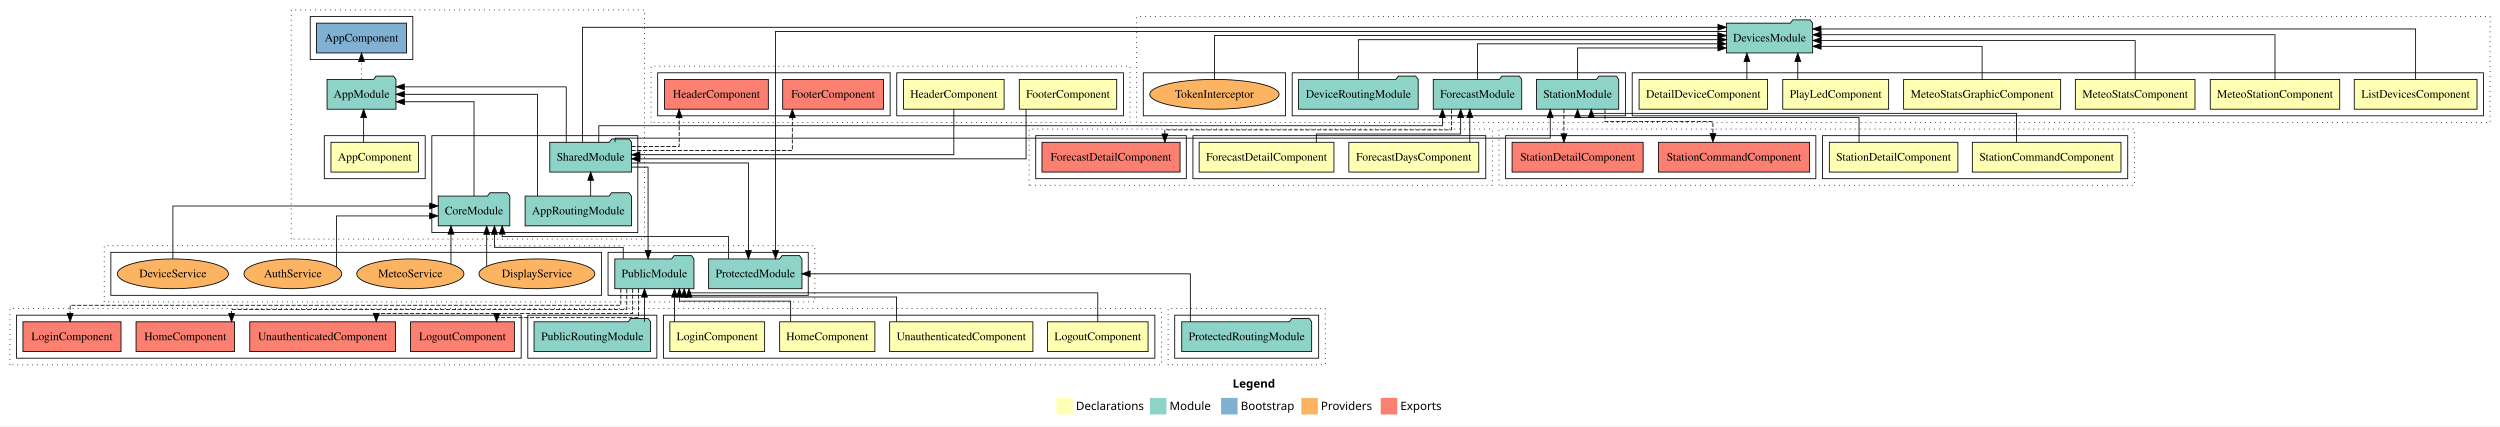
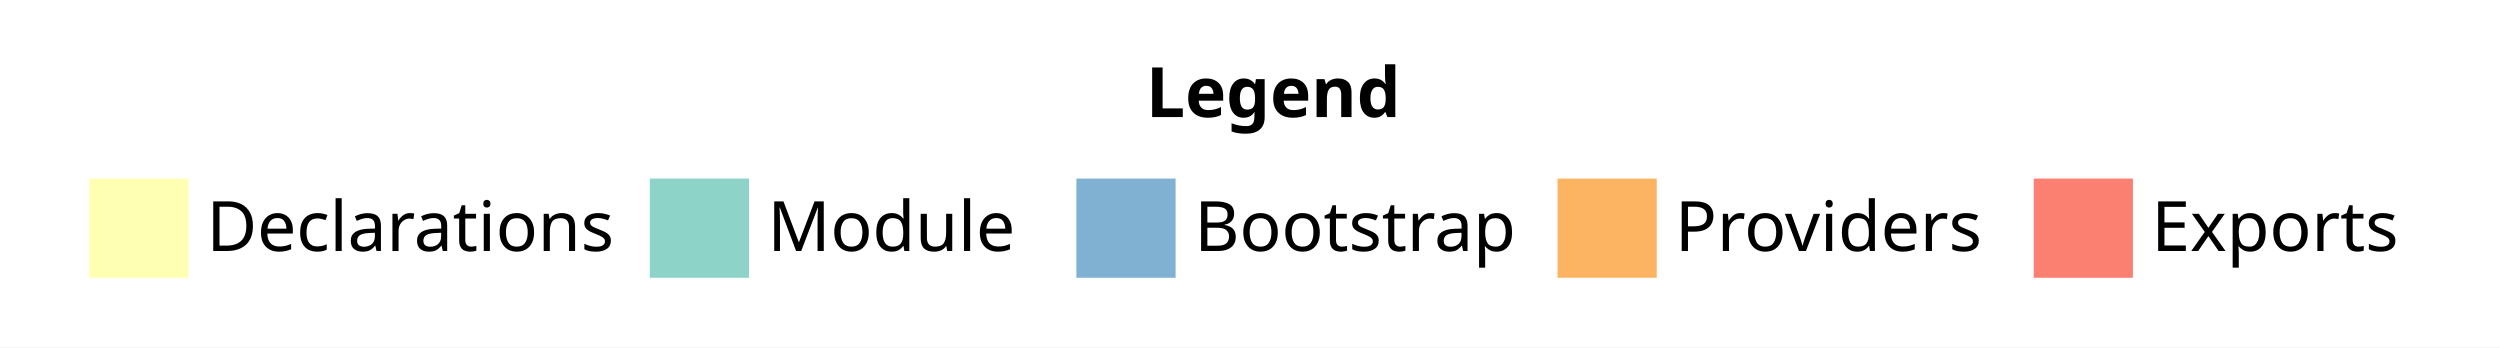
- <svg xmlns="http://www.w3.org/2000/svg" width="3022pt" height="515pt" viewBox="0.00 0.00 3022.00 515.00">
-   <g id="graph0" class="graph" transform="scale(1 1) rotate(0) translate(4 511)">
-     <polygon fill="#ffffff" stroke="transparent" points="-4,4 -4,-511 3018,-511 3018,4 -4,4" />
-     <text text-anchor="start" x="1486.009" y="-42.4" font-family="sans-serif" font-weight="bold" font-size="14.00" fill="#000000">Legend</text>
-     <polygon fill="#ffffb3" stroke="transparent" points="1273,-10 1273,-30 1293,-30 1293,-10 1273,-10" />
-     <text text-anchor="start" x="1296.629" y="-15.4" font-family="sans-serif" font-size="14.00" fill="#000000">  Declarations</text>
-     <polygon fill="#8dd3c7" stroke="transparent" points="1386,-10 1386,-30 1406,-30 1406,-10 1386,-10" />
-     <text text-anchor="start" x="1409.725" y="-15.4" font-family="sans-serif" font-size="14.00" fill="#000000">  Module</text>
-     <polygon fill="#80b1d3" stroke="transparent" points="1472,-10 1472,-30 1492,-30 1492,-10 1472,-10" />
-     <text text-anchor="start" x="1495.781" y="-15.4" font-family="sans-serif" font-size="14.00" fill="#000000">  Bootstrap</text>
-     <polygon fill="#fdb462" stroke="transparent" points="1569,-10 1569,-30 1589,-30 1589,-10 1569,-10" />
-     <text text-anchor="start" x="1592.673" y="-15.4" font-family="sans-serif" font-size="14.00" fill="#000000">  Providers</text>
-     <polygon fill="#fb8072" stroke="transparent" points="1665,-10 1665,-30 1685,-30 1685,-10 1665,-10" />
-     <text text-anchor="start" x="1688.726" y="-15.4" font-family="sans-serif" font-size="14.00" fill="#000000">  Exports</text>
-     <g id="clust1" class="cluster">
-       <polygon fill="none" stroke="#000000" stroke-dasharray="1,5" points="348,-222 348,-499 775,-499 775,-222 348,-222" />
-     </g>
-     <g id="clust2" class="cluster">
-       <polygon fill="none" stroke="#000000" points="388,-295 388,-347 510,-347 510,-295 388,-295" />
-     </g>
-     <g id="clust4" class="cluster">
-       <polygon fill="none" stroke="#000000" points="518,-230 518,-347 767,-347 767,-230 518,-230" />
-     </g>
-     <g id="clust6" class="cluster">
-       <polygon fill="none" stroke="#000000" points="371,-439 371,-491 495,-491 495,-439 371,-439" />
-     </g>
-     <g id="clust14" class="cluster">
-       <polygon fill="none" stroke="#000000" stroke-dasharray="1,5" points="122,-146 122,-214 981,-214 981,-146 122,-146" />
-     </g>
-     <g id="clust16" class="cluster">
-       <polygon fill="none" stroke="#000000" points="731,-154 731,-206 973,-206 973,-154 731,-154" />
-     </g>
-     <g id="clust19" class="cluster">
-       <polygon fill="none" stroke="#000000" points="130,-154 130,-206 723,-206 723,-154 130,-154" />
-     </g>
-     <g id="clust26" class="cluster">
-       <polygon fill="none" stroke="#000000" stroke-dasharray="1,5" points="1370,-363 1370,-491 3006,-491 3006,-363 1370,-363" />
-     </g>
-     <g id="clust27" class="cluster">
-       <polygon fill="none" stroke="#000000" points="1969,-371 1969,-423 2998,-423 2998,-371 1969,-371" />
-     </g>
-     <g id="clust34" class="cluster">
-       <polygon fill="none" stroke="#000000" points="1558,-371 1558,-423 1961,-423 1961,-371 1558,-371" />
-     </g>
-     <g id="clust37" class="cluster">
-       <polygon fill="none" stroke="#000000" points="1378,-371 1378,-423 1550,-423 1550,-371 1378,-371" />
-     </g>
-     <g id="clust38" class="cluster">
-       <polygon fill="none" stroke="#000000" stroke-dasharray="1,5" points="1240,-287 1240,-355 1800,-355 1800,-287 1240,-287" />
-     </g>
-     <g id="clust39" class="cluster">
-       <polygon fill="none" stroke="#000000" points="1438,-295 1438,-347 1792,-347 1792,-295 1438,-295" />
-     </g>
-     <g id="clust43" class="cluster">
-       <polygon fill="none" stroke="#000000" points="1248,-295 1248,-347 1430,-347 1430,-295 1248,-295" />
-     </g>
-     <g id="clust46" class="cluster">
-       <polygon fill="none" stroke="#000000" stroke-dasharray="1,5" points="1408,-70 1408,-138 1598,-138 1598,-70 1408,-70" />
-     </g>
-     <g id="clust48" class="cluster">
-       <polygon fill="none" stroke="#000000" points="1416,-78 1416,-130 1590,-130 1590,-78 1416,-78" />
-     </g>
-     <g id="clust58" class="cluster">
-       <polygon fill="none" stroke="#000000" stroke-dasharray="1,5" points="8,-70 8,-138 1400,-138 1400,-70 8,-70" />
-     </g>
-     <g id="clust59" class="cluster">
-       <polygon fill="none" stroke="#000000" points="798,-78 798,-130 1392,-130 1392,-78 798,-78" />
-     </g>
-     <g id="clust64" class="cluster">
-       <polygon fill="none" stroke="#000000" points="634,-78 634,-130 790,-130 790,-78 634,-78" />
-     </g>
-     <g id="clust65" class="cluster">
-       <polygon fill="none" stroke="#000000" points="16,-78 16,-130 626,-130 626,-78 16,-78" />
-     </g>
-     <g id="clust74" class="cluster">
-       <polygon fill="none" stroke="#000000" stroke-dasharray="1,5" points="783,-363 783,-431 1362,-431 1362,-363 783,-363" />
-     </g>
-     <g id="clust75" class="cluster">
-       <polygon fill="none" stroke="#000000" points="1080,-371 1080,-423 1354,-423 1354,-371 1080,-371" />
-     </g>
-     <g id="clust79" class="cluster">
-       <polygon fill="none" stroke="#000000" points="791,-371 791,-423 1072,-423 1072,-371 791,-371" />
-     </g>
-     <g id="clust82" class="cluster">
-       <polygon fill="none" stroke="#000000" stroke-dasharray="1,5" points="1808,-287 1808,-355 2576,-355 2576,-287 1808,-287" />
-     </g>
-     <g id="clust83" class="cluster">
-       <polygon fill="none" stroke="#000000" points="2199,-295 2199,-347 2568,-347 2568,-295 2199,-295" />
-     </g>
-     <g id="clust87" class="cluster">
-       <polygon fill="none" stroke="#000000" points="1816,-295 1816,-347 2191,-347 2191,-295 1816,-295" />
-     </g>
-     <g id="node1" class="node">
-       <polygon fill="#ffffb3" stroke="#000000" points="501.94,-339 396.06,-339 396.06,-303 501.94,-303 501.94,-339" />
-       <text text-anchor="middle" x="449" y="-316.8" font-family="Times,serif" font-size="14.00" fill="#000000">AppComponent</text>
-     </g>
-     <g id="node2" class="node">
-       <polygon fill="#8dd3c7" stroke="#000000" points="474.657,-415 471.657,-419 450.657,-419 447.657,-415 391.343,-415 391.343,-379 474.657,-379 474.657,-415" />
-       <text text-anchor="middle" x="433" y="-392.8" font-family="Times,serif" font-size="14.00" fill="#000000">AppModule</text>
-     </g>
-     <g id="edge1" class="edge">
-       <path fill="none" stroke="#000000" d="M435.554,-339.011C435.554,-339.011 435.554,-368.855 435.554,-368.855" />
-       <polygon fill="#000000" stroke="#000000" points="432.054,-368.855 435.554,-378.855 439.054,-368.855 432.054,-368.855" />
-     </g>
-     <g id="node6" class="node">
-       <polygon fill="#80b1d3" stroke="#000000" points="487.439,-483 378.561,-483 378.561,-447 487.439,-447 487.439,-483" />
-       <text text-anchor="middle" x="433" y="-460.8" font-family="Times,serif" font-size="14.00" fill="#000000">AppComponent </text>
-     </g>
-     <g id="edge5" class="edge">
-       <path fill="none" stroke="#000000" stroke-dasharray="1,5" d="M433,-415.223C433,-415.223 433,-436.727 433,-436.727" />
-       <polygon fill="#000000" stroke="#000000" points="429.5,-436.727 433,-446.727 436.5,-436.727 429.5,-436.727" />
-     </g>
-     <g id="node3" class="node">
-       <polygon fill="#8dd3c7" stroke="#000000" points="759.274,-274 756.274,-278 735.274,-278 732.274,-274 630.726,-274 630.726,-238 759.274,-238 759.274,-274" />
-       <text text-anchor="middle" x="695" y="-251.8" font-family="Times,serif" font-size="14.00" fill="#000000">AppRoutingModule</text>
-     </g>
-     <g id="edge2" class="edge">
-       <path fill="none" stroke="#000000" d="M645.701,-274.145C645.701,-312.226 645.701,-397 645.701,-397 645.701,-397 484.769,-397 484.769,-397" />
-       <polygon fill="#000000" stroke="#000000" points="484.769,-393.5 474.769,-397 484.769,-400.5 484.769,-393.5" />
-     </g>
-     <g id="node5" class="node">
-       <polygon fill="#8dd3c7" stroke="#000000" points="759.423,-339 756.423,-343 735.423,-343 732.423,-339 660.577,-339 660.577,-303 759.423,-303 759.423,-339" />
-       <text text-anchor="middle" x="710" y="-316.8" font-family="Times,serif" font-size="14.00" fill="#000000">SharedModule</text>
-     </g>
-     <g id="edge42" class="edge">
-       <path fill="none" stroke="#000000" d="M710,-274.106C710,-274.106 710,-292.991 710,-292.991" />
-       <polygon fill="#000000" stroke="#000000" points="706.5,-292.991 710,-302.991 713.5,-292.991 706.5,-292.991" />
-     </g>
-     <g id="node4" class="node">
-       <polygon fill="#8dd3c7" stroke="#000000" points="612.262,-274 609.262,-278 588.262,-278 585.262,-274 525.738,-274 525.738,-238 612.262,-238 612.262,-274" />
-       <text text-anchor="middle" x="569" y="-251.8" font-family="Times,serif" font-size="14.00" fill="#000000">CoreModule</text>
-     </g>
-     <g id="edge3" class="edge">
-       <path fill="none" stroke="#000000" d="M569,-274.077C569,-310.229 569,-388 569,-388 569,-388 484.914,-388 484.914,-388" />
-       <polygon fill="#000000" stroke="#000000" points="484.914,-384.5 474.914,-388 484.914,-391.5 484.914,-384.5" />
-     </g>
-     <g id="edge4" class="edge">
-       <path fill="none" stroke="#000000" d="M680.473,-339.026C680.473,-363.977 680.473,-406 680.473,-406 680.473,-406 484.701,-406 484.701,-406" />
-       <polygon fill="#000000" stroke="#000000" points="484.701,-402.5 474.701,-406 484.701,-409.5 484.701,-402.5" />
-     </g>
-     <g id="node7" class="node">
-       <polygon fill="#8dd3c7" stroke="#000000" points="965.419,-198 962.419,-202 941.419,-202 938.419,-198 852.581,-198 852.581,-162 965.419,-162 965.419,-198" />
-       <text text-anchor="middle" x="909" y="-175.8" font-family="Times,serif" font-size="14.00" fill="#000000">ProtectedModule</text>
-     </g>
-     <g id="edge29" class="edge">
-       <path fill="none" stroke="#000000" d="M759.601,-314C816.098,-314 900.678,-314 900.678,-314 900.678,-314 900.678,-208.072 900.678,-208.072" />
-       <polygon fill="#000000" stroke="#000000" points="904.178,-208.072 900.678,-198.072 897.178,-208.072 904.178,-208.072" />
-     </g>
-     <g id="node8" class="node">
-       <polygon fill="#8dd3c7" stroke="#000000" points="834.829,-198 831.829,-202 810.829,-202 807.829,-198 739.171,-198 739.171,-162 834.829,-162 834.829,-198" />
-       <text text-anchor="middle" x="787" y="-175.8" font-family="Times,serif" font-size="14.00" fill="#000000">PublicModule</text>
-     </g>
-     <g id="edge35" class="edge">
-       <path fill="none" stroke="#000000" d="M759.314,-309C770.616,-309 779.383,-309 779.383,-309 779.383,-309 779.383,-208.209 779.383,-208.209" />
-       <polygon fill="#000000" stroke="#000000" points="782.883,-208.209 779.383,-198.209 775.883,-208.209 782.883,-208.209" />
-     </g>
-     <g id="node19" class="node">
-       <polygon fill="#8dd3c7" stroke="#000000" points="2187.136,-483 2184.136,-487 2163.136,-487 2160.136,-483 2082.864,-483 2082.864,-447 2187.136,-447 2187.136,-483" />
-       <text text-anchor="middle" x="2135" y="-460.8" font-family="Times,serif" font-size="14.00" fill="#000000">DevicesModule</text>
-     </g>
-     <g id="edge20" class="edge">
-       <path fill="none" stroke="#000000" d="M700.158,-339.01C700.158,-380.249 700.158,-478 700.158,-478 700.158,-478 2072.659,-478 2072.659,-478" />
-       <polygon fill="#000000" stroke="#000000" points="2072.659,-481.5 2082.659,-478 2072.659,-474.5 2072.659,-481.5" />
-     </g>
-     <g id="node21" class="node">
-       <polygon fill="#8dd3c7" stroke="#000000" points="1835.472,-415 1832.472,-419 1811.472,-419 1808.472,-415 1728.528,-415 1728.528,-379 1835.472,-379 1835.472,-415" />
-       <text text-anchor="middle" x="1782" y="-392.8" font-family="Times,serif" font-size="14.00" fill="#000000">ForecastModule</text>
-     </g>
-     <g id="edge25" class="edge">
-       <path fill="none" stroke="#000000" d="M719.842,-339.11C719.842,-348.897 719.842,-359 719.842,-359 719.842,-359 1739.563,-359 1739.563,-359 1739.563,-359 1739.563,-368.89 1739.563,-368.89" />
-       <polygon fill="#000000" stroke="#000000" points="1736.063,-368.89 1739.563,-378.89 1743.063,-368.89 1736.063,-368.89" />
-     </g>
-     <g id="node22" class="node">
-       <polygon fill="#8dd3c7" stroke="#000000" points="1952.719,-415 1949.719,-419 1928.719,-419 1925.719,-415 1853.281,-415 1853.281,-379 1952.719,-379 1952.719,-415" />
-       <text text-anchor="middle" x="1903" y="-392.8" font-family="Times,serif" font-size="14.00" fill="#000000">StationModule</text>
-     </g>
-     <g id="edge47" class="edge">
-       <path fill="none" stroke="#000000" d="M739.527,-339.122C739.527,-341.973 739.527,-344 739.527,-344 739.527,-344 1869.927,-344 1869.927,-344 1869.927,-344 1869.927,-368.76 1869.927,-368.76" />
-       <polygon fill="#000000" stroke="#000000" points="1866.427,-368.76 1869.927,-378.76 1873.427,-368.76 1866.427,-368.76" />
-     </g>
-     <g id="node39" class="node">
-       <polygon fill="#fb8072" stroke="#000000" points="1063.881,-415 942.119,-415 942.119,-379 1063.881,-379 1063.881,-415" />
-       <text text-anchor="middle" x="1003" y="-392.8" font-family="Times,serif" font-size="14.00" fill="#000000">FooterComponent </text>
-     </g>
-     <g id="edge43" class="edge">
-       <path fill="none" stroke="#000000" stroke-dasharray="5,2" d="M759.328,-329C830.556,-329 953.759,-329 953.759,-329 953.759,-329 953.759,-368.777 953.759,-368.777" />
-       <polygon fill="#000000" stroke="#000000" points="950.259,-368.777 953.759,-378.777 957.259,-368.777 950.259,-368.777" />
-     </g>
-     <g id="node40" class="node">
-       <polygon fill="#fb8072" stroke="#000000" points="924.744,-415 799.256,-415 799.256,-379 924.744,-379 924.744,-415" />
-       <text text-anchor="middle" x="862" y="-392.8" font-family="Times,serif" font-size="14.00" fill="#000000">HeaderComponent </text>
-     </g>
-     <g id="edge44" class="edge">
-       <path fill="none" stroke="#000000" stroke-dasharray="5,2" d="M759.438,-334C787.48,-334 817.021,-334 817.021,-334 817.021,-334 817.021,-368.778 817.021,-368.778" />
-       <polygon fill="#000000" stroke="#000000" points="813.521,-368.778 817.021,-378.778 820.521,-368.778 813.521,-368.778" />
-     </g>
-     <g id="edge6" class="edge">
-       <path fill="none" stroke="#000000" d="M876.735,-198.044C876.735,-210.563 876.735,-225 876.735,-225 876.735,-225 603.028,-225 603.028,-225 603.028,-225 603.028,-227.967 603.028,-227.967" />
-       <polygon fill="#000000" stroke="#000000" points="599.528,-227.967 603.028,-237.967 606.528,-227.967 599.528,-227.967" />
-     </g>
-     <g id="edge7" class="edge">
-       <path fill="none" stroke="#000000" d="M749.361,-198.243C749.361,-205.43 749.361,-212 749.361,-212 749.361,-212 593.676,-212 593.676,-212 593.676,-212 593.676,-227.85 593.676,-227.85" />
-       <polygon fill="#000000" stroke="#000000" points="590.176,-227.849 593.676,-237.85 597.176,-227.85 590.176,-227.849" />
-     </g>
-     <g id="node33" class="node">
-       <polygon fill="#fb8072" stroke="#000000" points="279.544,-122 160.456,-122 160.456,-86 279.544,-86 279.544,-122" />
-       <text text-anchor="middle" x="220" y="-99.8" font-family="Times,serif" font-size="14.00" fill="#000000">HomeComponent </text>
-     </g>
-     <g id="edge36" class="edge">
-       <path fill="none" stroke="#000000" stroke-dasharray="5,2" d="M753.632,-161.515C753.632,-149.86 753.632,-137 753.632,-137 753.632,-137 275.929,-137 275.929,-137 275.929,-137 275.929,-132.045 275.929,-132.045" />
-       <polygon fill="#000000" stroke="#000000" points="279.429,-132.045 275.929,-122.045 272.429,-132.045 279.429,-132.045" />
-     </g>
-     <g id="node34" class="node">
-       <polygon fill="#fb8072" stroke="#000000" points="142.276,-122 23.724,-122 23.724,-86 142.276,-86 142.276,-122" />
-       <text text-anchor="middle" x="83" y="-99.8" font-family="Times,serif" font-size="14.00" fill="#000000">LoginComponent </text>
-     </g>
-     <g id="edge37" class="edge">
-       <path fill="none" stroke="#000000" stroke-dasharray="5,2" d="M746.484,-161.89C746.484,-152.103 746.484,-142 746.484,-142 746.484,-142 80.763,-142 80.763,-142 80.763,-142 80.763,-132.11 80.763,-132.11" />
-       <polygon fill="#000000" stroke="#000000" points="84.263,-132.11 80.763,-122.11 77.263,-132.11 84.263,-132.11" />
-     </g>
-     <g id="node35" class="node">
-       <polygon fill="#fb8072" stroke="#000000" points="617.776,-122 492.224,-122 492.224,-86 617.776,-86 617.776,-122" />
-       <text text-anchor="middle" x="555" y="-99.8" font-family="Times,serif" font-size="14.00" fill="#000000">LogoutComponent </text>
-     </g>
-     <g id="edge38" class="edge">
-       <path fill="none" stroke="#000000" stroke-dasharray="5,2" d="M767.927,-161.76C767.927,-146.429 767.927,-127 767.927,-127 767.927,-127 596.304,-127 596.304,-127 596.304,-127 596.304,-126.512 596.304,-126.512" />
-       <polygon fill="#000000" stroke="#000000" points="599.804,-132.122 596.304,-122.122 592.804,-132.122 599.804,-132.122" />
-     </g>
-     <g id="node36" class="node">
-       <polygon fill="#fb8072" stroke="#000000" points="474.075,-122 297.925,-122 297.925,-86 474.075,-86 474.075,-122" />
-       <text text-anchor="middle" x="386" y="-99.8" font-family="Times,serif" font-size="14.00" fill="#000000">UnauthenticatedComponent </text>
-     </g>
-     <g id="edge39" class="edge">
-       <path fill="none" stroke="#000000" stroke-dasharray="5,2" d="M760.779,-161.853C760.779,-148.261 760.779,-132 760.779,-132 760.779,-132 450.813,-132 450.813,-132 450.813,-132 450.813,-131.021 450.813,-131.021" />
-       <polygon fill="#000000" stroke="#000000" points="454.313,-132.207 450.813,-122.207 447.313,-132.207 454.313,-132.207" />
-     </g>
-     <g id="node9" class="node">
-       <ellipse fill="#fdb462" stroke="#000000" cx="350" cy="-180" rx="59.108" ry="18" />
-       <text text-anchor="middle" x="350" y="-175.8" font-family="Times,serif" font-size="14.00" fill="#000000">AuthService</text>
-     </g>
-     <g id="edge8" class="edge">
-       <path fill="none" stroke="#000000" d="M402.792,-188.305C402.792,-206.847 402.792,-250 402.792,-250 402.792,-250 515.331,-250 515.331,-250" />
-       <polygon fill="#000000" stroke="#000000" points="515.331,-253.5 525.331,-250 515.331,-246.5 515.331,-253.5" />
-     </g>
-     <g id="node10" class="node">
-       <ellipse fill="#fdb462" stroke="#000000" cx="205" cy="-180" rx="67.171" ry="18" />
-       <text text-anchor="middle" x="205" y="-175.8" font-family="Times,serif" font-size="14.00" fill="#000000">DeviceService</text>
-     </g>
-     <g id="edge9" class="edge">
-       <path fill="none" stroke="#000000" d="M205,-198.198C205,-222.356 205,-262 205,-262 205,-262 515.455,-262 515.455,-262" />
-       <polygon fill="#000000" stroke="#000000" points="515.455,-265.5 525.455,-262 515.455,-258.5 515.455,-265.5" />
-     </g>
-     <g id="node11" class="node">
-       <ellipse fill="#fdb462" stroke="#000000" cx="645" cy="-180" rx="70.06" ry="18" />
-       <text text-anchor="middle" x="645" y="-175.8" font-family="Times,serif" font-size="14.00" fill="#000000">DisplayService</text>
-     </g>
-     <g id="edge10" class="edge">
-       <path fill="none" stroke="#000000" d="M584.323,-189.017C584.323,-189.017 584.323,-227.736 584.323,-227.736" />
-       <polygon fill="#000000" stroke="#000000" points="580.823,-227.736 584.323,-237.736 587.823,-227.736 580.823,-227.736" />
-     </g>
-     <g id="node12" class="node">
-       <ellipse fill="#fdb462" stroke="#000000" cx="492" cy="-180" rx="64.823" ry="18" />
-       <text text-anchor="middle" x="492" y="-175.8" font-family="Times,serif" font-size="14.00" fill="#000000">MeteoService</text>
-     </g>
-     <g id="edge11" class="edge">
-       <path fill="none" stroke="#000000" d="M541.14,-191.875C541.14,-191.875 541.14,-227.989 541.14,-227.989" />
-       <polygon fill="#000000" stroke="#000000" points="537.64,-227.989 541.14,-237.989 544.64,-227.989 537.64,-227.989" />
-     </g>
-     <g id="node13" class="node">
-       <polygon fill="#ffffb3" stroke="#000000" points="2132.681,-415 1977.319,-415 1977.319,-379 2132.681,-379 2132.681,-415" />
-       <text text-anchor="middle" x="2055" y="-392.8" font-family="Times,serif" font-size="14.00" fill="#000000">DetailDeviceComponent</text>
-     </g>
-     <g id="edge12" class="edge">
-       <path fill="none" stroke="#000000" d="M2107.636,-415.223C2107.636,-415.223 2107.636,-436.727 2107.636,-436.727" />
-       <polygon fill="#000000" stroke="#000000" points="2104.137,-436.727 2107.636,-446.727 2111.137,-436.727 2104.137,-436.727" />
-     </g>
-     <g id="node14" class="node">
-       <polygon fill="#ffffb3" stroke="#000000" points="2990.197,-415 2841.803,-415 2841.803,-379 2990.197,-379 2990.197,-415" />
-       <text text-anchor="middle" x="2916" y="-392.8" font-family="Times,serif" font-size="14.00" fill="#000000">ListDevicesComponent</text>
-     </g>
-     <g id="edge13" class="edge">
-       <path fill="none" stroke="#000000" d="M2916,-415.323C2916,-438.66 2916,-476 2916,-476 2916,-476 2197.152,-476 2197.152,-476" />
-       <polygon fill="#000000" stroke="#000000" points="2197.152,-472.5 2187.152,-476 2197.152,-479.5 2197.152,-472.5" />
-     </g>
-     <g id="node15" class="node">
-       <polygon fill="#ffffb3" stroke="#000000" points="2824.266,-415 2667.734,-415 2667.734,-379 2824.266,-379 2824.266,-415" />
-       <text text-anchor="middle" x="2746" y="-392.8" font-family="Times,serif" font-size="14.00" fill="#000000">MeteoStationComponent</text>
-     </g>
-     <g id="edge14" class="edge">
-       <path fill="none" stroke="#000000" d="M2746,-415.169C2746,-436.498 2746,-469 2746,-469 2746,-469 2197.358,-469 2197.358,-469" />
-       <polygon fill="#000000" stroke="#000000" points="2197.358,-465.5 2187.358,-469 2197.358,-472.5 2197.358,-465.5" />
-     </g>
-     <g id="node16" class="node">
-       <polygon fill="#ffffb3" stroke="#000000" points="2649.32,-415 2504.68,-415 2504.68,-379 2649.32,-379 2649.32,-415" />
-       <text text-anchor="middle" x="2577" y="-392.8" font-family="Times,serif" font-size="14.00" fill="#000000">MeteoStatsComponent</text>
-     </g>
-     <g id="edge15" class="edge">
-       <path fill="none" stroke="#000000" d="M2577,-415.106C2577,-434.339 2577,-462 2577,-462 2577,-462 2197.439,-462 2197.439,-462" />
-       <polygon fill="#000000" stroke="#000000" points="2197.439,-458.5 2187.439,-462 2197.439,-465.5 2197.439,-458.5" />
-     </g>
-     <g id="node17" class="node">
-       <polygon fill="#ffffb3" stroke="#000000" points="2486.907,-415 2297.093,-415 2297.093,-379 2486.907,-379 2486.907,-415" />
-       <text text-anchor="middle" x="2392" y="-392.8" font-family="Times,serif" font-size="14.00" fill="#000000">MeteoStatsGraphicComponent</text>
-     </g>
-     <g id="edge16" class="edge">
-       <path fill="none" stroke="#000000" d="M2392,-415.034C2392,-432.06 2392,-455 2392,-455 2392,-455 2197.318,-455 2197.318,-455" />
-       <polygon fill="#000000" stroke="#000000" points="2197.318,-451.5 2187.318,-455 2197.318,-458.5 2197.318,-451.5" />
-     </g>
-     <g id="node18" class="node">
-       <polygon fill="#ffffb3" stroke="#000000" points="2278.987,-415 2151.013,-415 2151.013,-379 2278.987,-379 2278.987,-415" />
-       <text text-anchor="middle" x="2215" y="-392.8" font-family="Times,serif" font-size="14.00" fill="#000000">PlayLedComponent</text>
-     </g>
-     <g id="edge17" class="edge">
-       <path fill="none" stroke="#000000" d="M2169.162,-415.223C2169.162,-415.223 2169.162,-436.727 2169.162,-436.727" />
-       <polygon fill="#000000" stroke="#000000" points="2165.662,-436.727 2169.162,-446.727 2172.662,-436.727 2165.662,-436.727" />
-     </g>
-     <g id="edge27" class="edge">
-       <path fill="none" stroke="#000000" d="M2082.599,-473C1851.338,-473 933.466,-473 933.466,-473 933.466,-473 933.466,-208.328 933.466,-208.328" />
-       <polygon fill="#000000" stroke="#000000" points="936.966,-208.328 933.466,-198.328 929.966,-208.328 936.966,-208.328" />
-     </g>
-     <g id="node20" class="node">
-       <polygon fill="#8dd3c7" stroke="#000000" points="1710.309,-415 1707.309,-419 1686.309,-419 1683.309,-415 1565.691,-415 1565.691,-379 1710.309,-379 1710.309,-415" />
-       <text text-anchor="middle" x="1638" y="-392.8" font-family="Times,serif" font-size="14.00" fill="#000000">DeviceRoutingModule</text>
-     </g>
-     <g id="edge18" class="edge">
-       <path fill="none" stroke="#000000" d="M1638,-415.035C1638,-434.576 1638,-463 1638,-463 1638,-463 2072.752,-463 2072.752,-463" />
-       <polygon fill="#000000" stroke="#000000" points="2072.752,-466.5 2082.752,-463 2072.752,-459.5 2072.752,-466.5" />
-     </g>
-     <g id="edge19" class="edge">
-       <path fill="none" stroke="#000000" d="M1782,-415.302C1782,-433.27 1782,-458 1782,-458 1782,-458 2072.534,-458 2072.534,-458" />
-       <polygon fill="#000000" stroke="#000000" points="2072.534,-461.5 2082.534,-458 2072.534,-454.5 2072.534,-461.5" />
-     </g>
-     <g id="node26" class="node">
-       <polygon fill="#fb8072" stroke="#000000" points="1422.463,-339 1255.537,-339 1255.537,-303 1422.463,-303 1422.463,-339" />
-       <text text-anchor="middle" x="1339" y="-316.8" font-family="Times,serif" font-size="14.00" fill="#000000">ForecastDetailComponent </text>
-     </g>
-     <g id="edge26" class="edge">
-       <path fill="none" stroke="#000000" stroke-dasharray="5,2" d="M1750.612,-378.515C1750.612,-366.86 1750.612,-354 1750.612,-354 1750.612,-354 1404.083,-354 1404.083,-354 1404.083,-354 1404.083,-349.045 1404.083,-349.045" />
-       <polygon fill="#000000" stroke="#000000" points="1407.583,-349.045 1404.083,-339.045 1400.583,-349.045 1407.583,-349.045" />
-     </g>
-     <g id="edge21" class="edge">
-       <path fill="none" stroke="#000000" d="M1903,-415.027C1903,-431.398 1903,-453 1903,-453 1903,-453 2072.645,-453 2072.645,-453" />
-       <polygon fill="#000000" stroke="#000000" points="2072.645,-456.5 2082.645,-453 2072.645,-449.5 2072.645,-456.5" />
-     </g>
-     <g id="node43" class="node">
-       <polygon fill="#fb8072" stroke="#000000" points="2183.334,-339 2000.666,-339 2000.666,-303 2183.334,-303 2183.334,-339" />
-       <text text-anchor="middle" x="2092" y="-316.8" font-family="Times,serif" font-size="14.00" fill="#000000">StationCommandComponent </text>
-     </g>
-     <g id="edge48" class="edge">
-       <path fill="none" stroke="#000000" stroke-dasharray="5,2" d="M1936.073,-378.955C1936.073,-371.251 1936.073,-364 1936.073,-364 1936.073,-364 2066.587,-364 2066.587,-364 2066.587,-364 2066.587,-349.485 2066.587,-349.485" />
-       <polygon fill="#000000" stroke="#000000" points="2070.087,-349.485 2066.587,-339.485 2063.087,-349.486 2070.087,-349.485" />
-     </g>
-     <g id="node44" class="node">
-       <polygon fill="#fb8072" stroke="#000000" points="1982.209,-339 1823.791,-339 1823.791,-303 1982.209,-303 1982.209,-339" />
-       <text text-anchor="middle" x="1903" y="-316.8" font-family="Times,serif" font-size="14.00" fill="#000000">StationDetailComponent </text>
-     </g>
-     <g id="edge49" class="edge">
-       <path fill="none" stroke="#000000" stroke-dasharray="5,2" d="M1886.464,-378.989C1886.464,-378.989 1886.464,-349.145 1886.464,-349.145" />
-       <polygon fill="#000000" stroke="#000000" points="1889.964,-349.145 1886.464,-339.145 1882.964,-349.145 1889.964,-349.145" />
-     </g>
-     <g id="node23" class="node">
-       <ellipse fill="#fdb462" stroke="#000000" cx="1464" cy="-397" rx="78.131" ry="18" />
-       <text text-anchor="middle" x="1464" y="-392.8" font-family="Times,serif" font-size="14.00" fill="#000000">TokenInterceptor</text>
-     </g>
-     <g id="edge22" class="edge">
-       <path fill="none" stroke="#000000" d="M1464,-415.284C1464,-436.321 1464,-468 1464,-468 1464,-468 2072.627,-468 2072.627,-468" />
-       <polygon fill="#000000" stroke="#000000" points="2072.627,-471.5 2082.627,-468 2072.627,-464.5 2072.627,-471.5" />
-     </g>
-     <g id="node24" class="node">
-       <polygon fill="#ffffb3" stroke="#000000" points="1783.521,-339 1626.479,-339 1626.479,-303 1783.521,-303 1783.521,-339" />
-       <text text-anchor="middle" x="1705" y="-316.8" font-family="Times,serif" font-size="14.00" fill="#000000">ForecastDaysComponent</text>
-     </g>
-     <g id="edge23" class="edge">
-       <path fill="none" stroke="#000000" d="M1772.711,-339.011C1772.711,-339.011 1772.711,-368.855 1772.711,-368.855" />
-       <polygon fill="#000000" stroke="#000000" points="1769.211,-368.855 1772.711,-378.855 1776.211,-368.855 1769.211,-368.855" />
-     </g>
-     <g id="node25" class="node">
-       <polygon fill="#ffffb3" stroke="#000000" points="1608.462,-339 1445.538,-339 1445.538,-303 1608.462,-303 1608.462,-339" />
-       <text text-anchor="middle" x="1527" y="-316.8" font-family="Times,serif" font-size="14.00" fill="#000000">ForecastDetailComponent</text>
-     </g>
-     <g id="edge24" class="edge">
-       <path fill="none" stroke="#000000" d="M1587.163,-339.207C1587.163,-344.555 1587.163,-349 1587.163,-349 1587.163,-349 1761.662,-349 1761.662,-349 1761.662,-349 1761.662,-368.853 1761.662,-368.853" />
-       <polygon fill="#000000" stroke="#000000" points="1758.162,-368.853 1761.662,-378.853 1765.162,-368.853 1758.162,-368.853" />
-     </g>
-     <g id="node27" class="node">
-       <polygon fill="#8dd3c7" stroke="#000000" points="1581.536,-122 1578.536,-126 1557.536,-126 1554.536,-122 1424.464,-122 1424.464,-86 1581.536,-86 1581.536,-122" />
-       <text text-anchor="middle" x="1503" y="-99.8" font-family="Times,serif" font-size="14.00" fill="#000000">ProtectedRoutingModule</text>
-     </g>
-     <g id="edge28" class="edge">
-       <path fill="none" stroke="#000000" d="M1434.876,-122.011C1434.876,-144.485 1434.876,-180 1434.876,-180 1434.876,-180 975.278,-180 975.278,-180" />
-       <polygon fill="#000000" stroke="#000000" points="975.278,-176.5 965.278,-180 975.278,-183.5 975.278,-176.5" />
-     </g>
-     <g id="node28" class="node">
-       <polygon fill="#ffffb3" stroke="#000000" points="1053.545,-122 938.455,-122 938.455,-86 1053.545,-86 1053.545,-122" />
-       <text text-anchor="middle" x="996" y="-99.8" font-family="Times,serif" font-size="14.00" fill="#000000">HomeComponent</text>
-     </g>
-     <g id="edge30" class="edge">
-       <path fill="none" stroke="#000000" d="M951.718,-122.485C951.718,-134.14 951.718,-147 951.718,-147 951.718,-147 817.233,-147 817.233,-147 817.233,-147 817.233,-151.955 817.233,-151.955" />
-       <polygon fill="#000000" stroke="#000000" points="813.733,-151.955 817.233,-161.955 820.733,-151.955 813.733,-151.955" />
-     </g>
-     <g id="node29" class="node">
-       <polygon fill="#ffffb3" stroke="#000000" points="920.276,-122 805.724,-122 805.724,-86 920.276,-86 920.276,-122" />
-       <text text-anchor="middle" x="863" y="-99.8" font-family="Times,serif" font-size="14.00" fill="#000000">LoginComponent</text>
-     </g>
-     <g id="edge31" class="edge">
-       <path fill="none" stroke="#000000" d="M811.423,-122.011C811.423,-122.011 811.423,-151.855 811.423,-151.855" />
-       <polygon fill="#000000" stroke="#000000" points="807.923,-151.855 811.423,-161.855 814.923,-151.855 807.923,-151.855" />
-     </g>
-     <g id="node30" class="node">
-       <polygon fill="#ffffb3" stroke="#000000" points="1383.776,-122 1262.224,-122 1262.224,-86 1383.776,-86 1383.776,-122" />
-       <text text-anchor="middle" x="1323" y="-99.8" font-family="Times,serif" font-size="14.00" fill="#000000">LogoutComponent</text>
-     </g>
-     <g id="edge32" class="edge">
-       <path fill="none" stroke="#000000" d="M1323,-122.24C1323,-137.571 1323,-157 1323,-157 1323,-157 828.854,-157 828.854,-157 828.854,-157 828.854,-157.488 828.854,-157.488" />
-       <polygon fill="#000000" stroke="#000000" points="825.354,-151.878 828.854,-161.878 832.354,-151.878 825.354,-151.878" />
-     </g>
-     <g id="node31" class="node">
-       <polygon fill="#ffffb3" stroke="#000000" points="1244.574,-122 1071.426,-122 1071.426,-86 1244.574,-86 1244.574,-122" />
-       <text text-anchor="middle" x="1158" y="-99.8" font-family="Times,serif" font-size="14.00" fill="#000000">UnauthenticatedComponent</text>
-     </g>
-     <g id="edge33" class="edge">
-       <path fill="none" stroke="#000000" d="M1079.796,-122.147C1079.796,-135.739 1079.796,-152 1079.796,-152 1079.796,-152 823.043,-152 823.043,-152 823.043,-152 823.043,-152.979 823.043,-152.979" />
-       <polygon fill="#000000" stroke="#000000" points="819.543,-151.793 823.043,-161.793 826.543,-151.793 819.543,-151.793" />
-     </g>
-     <g id="node32" class="node">
-       <polygon fill="#8dd3c7" stroke="#000000" points="782.447,-122 779.447,-126 758.447,-126 755.447,-122 641.553,-122 641.553,-86 782.447,-86 782.447,-122" />
-       <text text-anchor="middle" x="712" y="-99.8" font-family="Times,serif" font-size="14.00" fill="#000000">PublicRoutingModule</text>
-     </g>
-     <g id="edge34" class="edge">
-       <path fill="none" stroke="#000000" d="M775.075,-122.011C775.075,-122.011 775.075,-151.855 775.075,-151.855" />
-       <polygon fill="#000000" stroke="#000000" points="771.575,-151.855 775.075,-161.855 778.575,-151.855 771.575,-151.855" />
-     </g>
-     <g id="node37" class="node">
-       <polygon fill="#ffffb3" stroke="#000000" points="1345.881,-415 1228.119,-415 1228.119,-379 1345.881,-379 1345.881,-415" />
-       <text text-anchor="middle" x="1287" y="-392.8" font-family="Times,serif" font-size="14.00" fill="#000000">FooterComponent</text>
-     </g>
-     <g id="edge40" class="edge">
-       <path fill="none" stroke="#000000" d="M1236.298,-378.909C1236.298,-355.867 1236.298,-319 1236.298,-319 1236.298,-319 769.513,-319 769.513,-319" />
-       <polygon fill="#000000" stroke="#000000" points="769.513,-315.5 759.513,-319 769.513,-322.5 769.513,-315.5" />
-     </g>
-     <g id="node38" class="node">
-       <polygon fill="#ffffb3" stroke="#000000" points="1209.744,-415 1088.256,-415 1088.256,-379 1209.744,-379 1209.744,-415" />
-       <text text-anchor="middle" x="1149" y="-392.8" font-family="Times,serif" font-size="14.00" fill="#000000">HeaderComponent</text>
-     </g>
-     <g id="edge41" class="edge">
-       <path fill="none" stroke="#000000" d="M1149,-378.955C1149,-357.338 1149,-324 1149,-324 1149,-324 769.505,-324 769.505,-324" />
-       <polygon fill="#000000" stroke="#000000" points="769.506,-320.5 759.505,-324 769.505,-327.5 769.506,-320.5" />
-     </g>
-     <g id="node41" class="node">
-       <polygon fill="#ffffb3" stroke="#000000" points="2559.834,-339 2380.166,-339 2380.166,-303 2559.834,-303 2559.834,-339" />
-       <text text-anchor="middle" x="2470" y="-316.8" font-family="Times,serif" font-size="14.00" fill="#000000">StationCommandComponent</text>
-     </g>
-     <g id="edge45" class="edge">
-       <path fill="none" stroke="#000000" d="M2433.518,-339.24C2433.518,-354.571 2433.518,-374 2433.518,-374 2433.518,-374 1919.536,-374 1919.536,-374 1919.536,-374 1919.536,-374.488 1919.536,-374.488" />
-       <polygon fill="#000000" stroke="#000000" points="1916.037,-368.878 1919.536,-378.878 1923.037,-368.878 1916.037,-368.878" />
-     </g>
-     <g id="node42" class="node">
-       <polygon fill="#ffffb3" stroke="#000000" points="2362.709,-339 2207.291,-339 2207.291,-303 2362.709,-303 2362.709,-339" />
-       <text text-anchor="middle" x="2285" y="-316.8" font-family="Times,serif" font-size="14.00" fill="#000000">StationDetailComponent</text>
-     </g>
-     <g id="edge46" class="edge">
-       <path fill="none" stroke="#000000" d="M2243.195,-339.147C2243.195,-352.74 2243.195,-369 2243.195,-369 2243.195,-369 1903,-369 1903,-369 1903,-369 1903,-369.979 1903,-369.979" />
-       <polygon fill="#000000" stroke="#000000" points="1899.5,-368.793 1903,-378.793 1906.5,-368.793 1899.5,-368.793" />
-     </g>
+ <svg xmlns="http://www.w3.org/2000/svg" width="504pt" height="70pt" viewBox="0.00 0.00 504.00 70.00">
+   <g id="graph0" class="graph" transform="scale(1 1) rotate(0) translate(4 66)">
+     <polygon fill="#ffffff" stroke="transparent" points="-4,4 -4,-66 500,-66 500,4 -4,4" />
+     <text text-anchor="start" x="227.009" y="-42.4" font-family="sans-serif" font-weight="bold" font-size="14.00" fill="#000000">Legend</text>
+     <polygon fill="#ffffb3" stroke="transparent" points="14,-10 14,-30 34,-30 34,-10 14,-10" />
+     <text text-anchor="start" x="37.629" y="-15.4" font-family="sans-serif" font-size="14.00" fill="#000000">  Declarations</text>
+     <polygon fill="#8dd3c7" stroke="transparent" points="127,-10 127,-30 147,-30 147,-10 127,-10" />
+     <text text-anchor="start" x="150.725" y="-15.4" font-family="sans-serif" font-size="14.00" fill="#000000">  Module</text>
+     <polygon fill="#80b1d3" stroke="transparent" points="213,-10 213,-30 233,-30 233,-10 213,-10" />
+     <text text-anchor="start" x="236.781" y="-15.4" font-family="sans-serif" font-size="14.00" fill="#000000">  Bootstrap</text>
+     <polygon fill="#fdb462" stroke="transparent" points="310,-10 310,-30 330,-30 330,-10 310,-10" />
+     <text text-anchor="start" x="333.673" y="-15.4" font-family="sans-serif" font-size="14.00" fill="#000000">  Providers</text>
+     <polygon fill="#fb8072" stroke="transparent" points="406,-10 406,-30 426,-30 426,-10 406,-10" />
+     <text text-anchor="start" x="429.726" y="-15.4" font-family="sans-serif" font-size="14.00" fill="#000000">  Exports</text>
  </g>
</svg>
